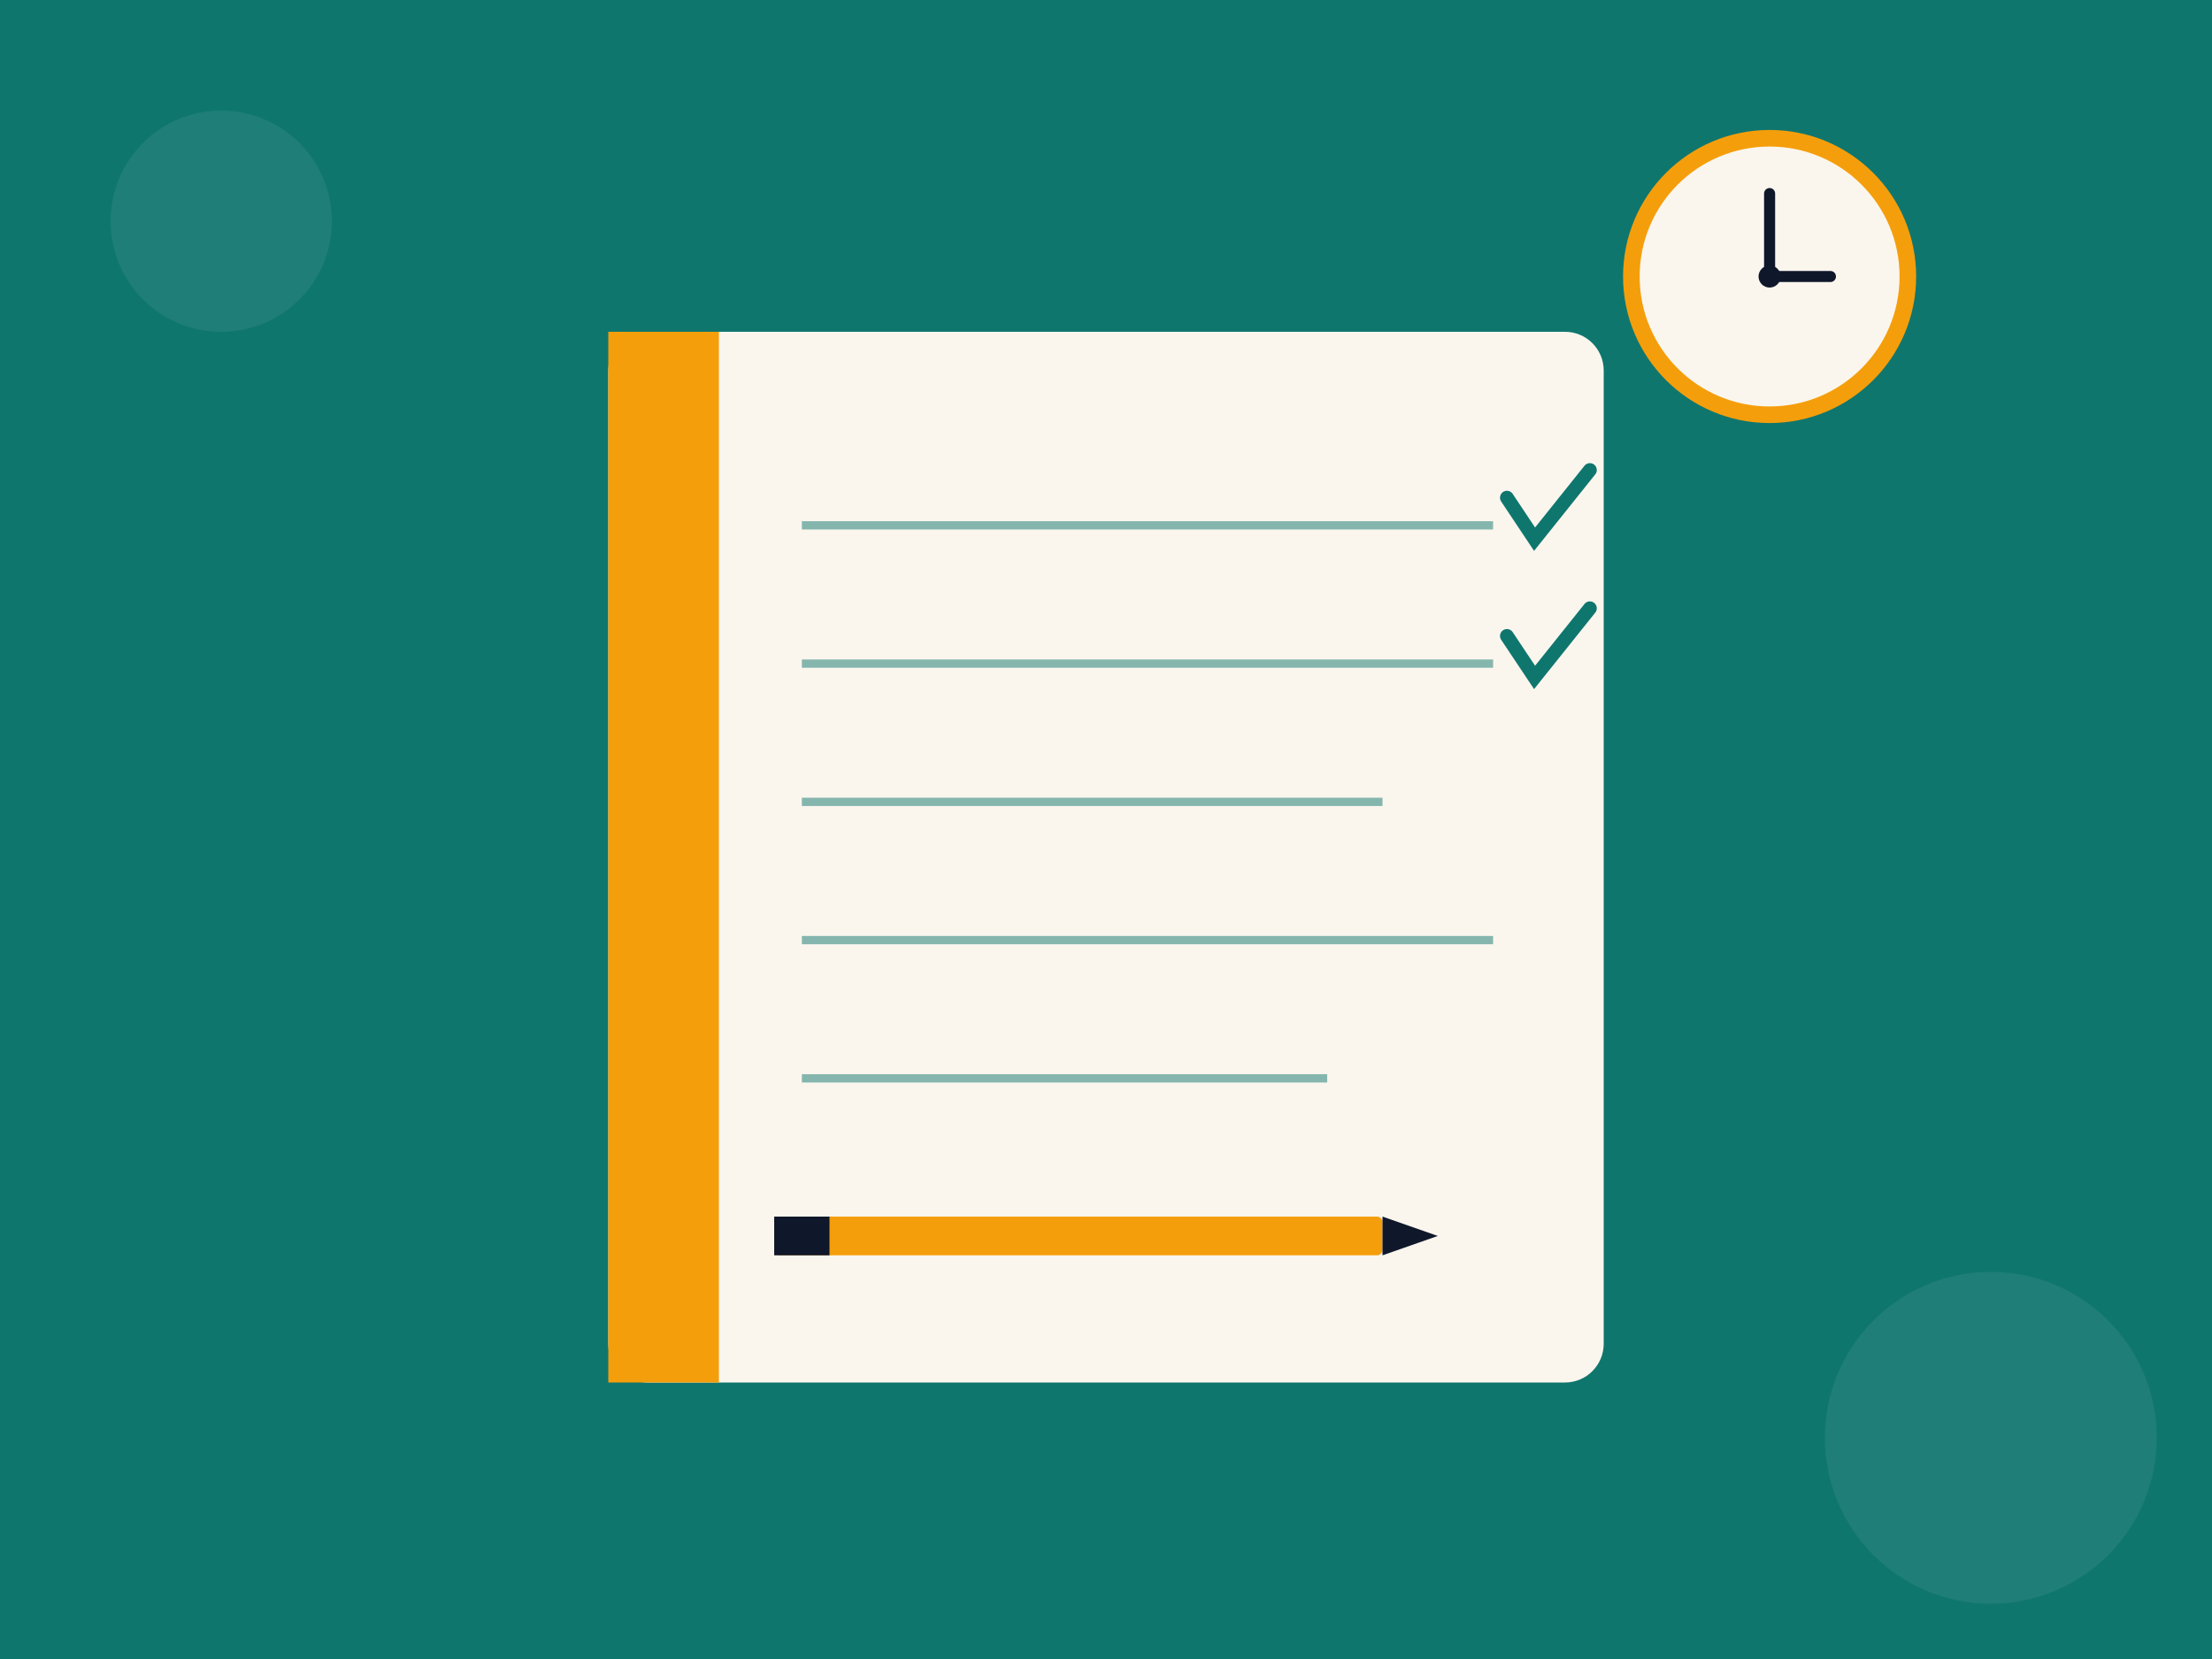
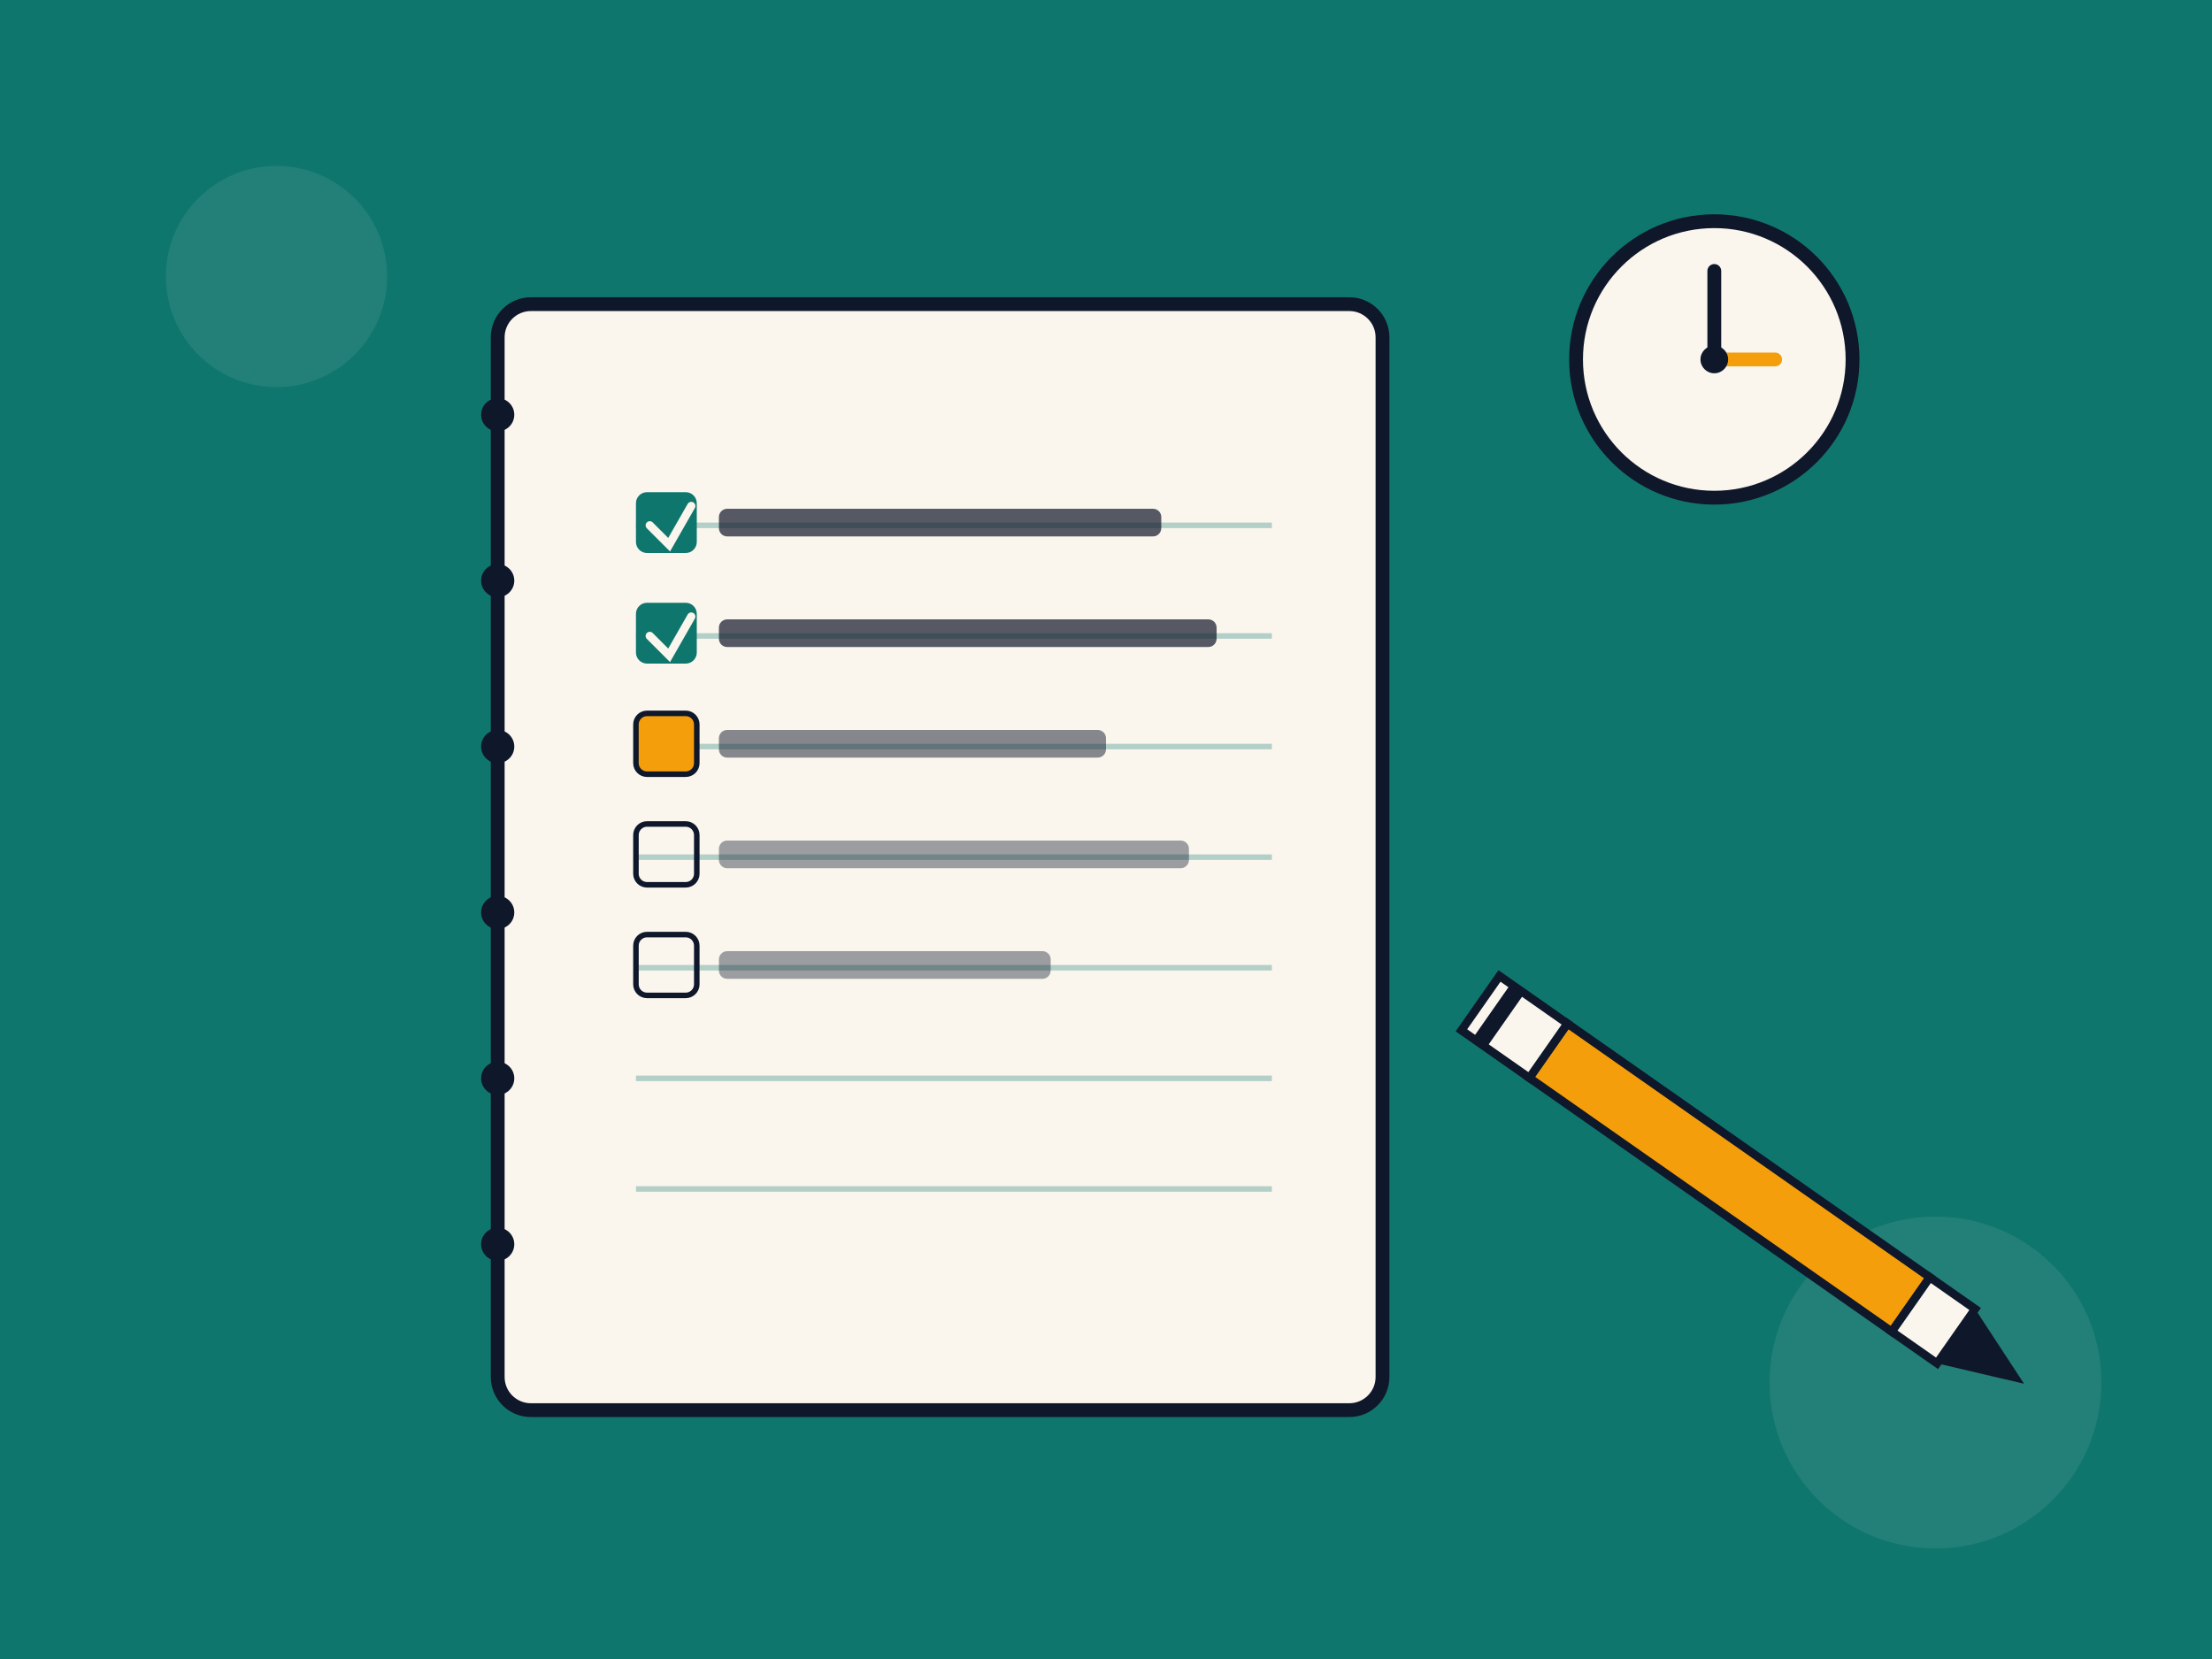
<svg xmlns="http://www.w3.org/2000/svg" viewBox="0 0 800 600" width="800" height="600" preserveAspectRatio="xMidYMid slice">
  <rect width="800" height="600" fill="#0F766E" />
-   <g fill="#FAF6EE" opacity="0.07">
-     <circle cx="80" cy="80" r="40" />
-     <circle cx="720" cy="520" r="60" />
+   <g fill="#FAF6EE" opacity="0.08">
+     <circle cx="100" cy="100" r="40" />
+     <circle cx="700" cy="500" r="60" />
  </g>
-   <g transform="translate(220 120)">
-     <rect width="360" height="380" rx="14" fill="#FAF6EE" />
-     <rect x="0" y="0" width="40" height="380" fill="#F59E0B" />
-     <g stroke="#0F766E" stroke-width="3" opacity="0.5">
-       <line x1="70" y1="70" x2="320" y2="70" />
-       <line x1="70" y1="120" x2="320" y2="120" />
-       <line x1="70" y1="170" x2="280" y2="170" />
-       <line x1="70" y1="220" x2="320" y2="220" />
-       <line x1="70" y1="270" x2="260" y2="270" />
+   <g transform="translate(180 110)">
+     <rect width="320" height="400" rx="12" fill="#FAF6EE" stroke="#0F172A" stroke-width="5" />
+     <g fill="#0F172A">
+       <circle cx="0" cy="40" r="6" />
+       <circle cx="0" cy="100" r="6" />
+       <circle cx="0" cy="160" r="6" />
+       <circle cx="0" cy="220" r="6" />
+       <circle cx="0" cy="280" r="6" />
+       <circle cx="0" cy="340" r="6" />
    </g>
-     <g stroke="#0F766E" stroke-width="5" stroke-linecap="round" fill="none">
-       <path d="M325 60 L335 75 L355 50" />
-       <path d="M325 110 L335 125 L355 100" />
+     <g stroke="#0F766E" stroke-width="2" opacity="0.3">
+       <line x1="50" y1="80" x2="280" y2="80" />
+       <line x1="50" y1="120" x2="280" y2="120" />
+       <line x1="50" y1="160" x2="280" y2="160" />
+       <line x1="50" y1="200" x2="280" y2="200" />
+       <line x1="50" y1="240" x2="280" y2="240" />
+       <line x1="50" y1="280" x2="280" y2="280" />
+       <line x1="50" y1="320" x2="280" y2="320" />
    </g>
-     <g transform="translate(60 320)">
-       <rect width="220" height="14" fill="#F59E0B" rx="2" />
-       <polygon points="220,0 240,7 220,14" fill="#0F172A" />
-       <rect x="0" y="0" width="20" height="14" fill="#0F172A" />
+     <g>
+       <rect x="50" y="68" width="22" height="22" rx="4" fill="#0F766E" />
+       <path d="M55 80 L62 87 L70 73" stroke="#FAF6EE" stroke-width="3" fill="none" stroke-linecap="round" />
+       <rect x="80" y="74" width="160" height="10" rx="3" fill="#0F172A" opacity="0.7" />
+     </g>
+     <g>
+       <rect x="50" y="108" width="22" height="22" rx="4" fill="#0F766E" />
+       <path d="M55 120 L62 127 L70 113" stroke="#FAF6EE" stroke-width="3" fill="none" stroke-linecap="round" />
+       <rect x="80" y="114" width="180" height="10" rx="3" fill="#0F172A" opacity="0.7" />
+     </g>
+     <g>
+       <rect x="50" y="148" width="22" height="22" rx="4" fill="#F59E0B" stroke="#0F172A" stroke-width="2" />
+       <rect x="80" y="154" width="140" height="10" rx="3" fill="#0F172A" opacity="0.5" />
+     </g>
+     <g>
+       <rect x="50" y="188" width="22" height="22" rx="4" fill="none" stroke="#0F172A" stroke-width="2" />
+       <rect x="80" y="194" width="170" height="10" rx="3" fill="#0F172A" opacity="0.4" />
+     </g>
+     <g>
+       <rect x="50" y="228" width="22" height="22" rx="4" fill="none" stroke="#0F172A" stroke-width="2" />
+       <rect x="80" y="234" width="120" height="10" rx="3" fill="#0F172A" opacity="0.4" />
    </g>
  </g>
-   <g transform="translate(640 100)">
-     <circle r="50" fill="#FAF6EE" stroke="#F59E0B" stroke-width="6" />
-     <line x1="0" y1="0" x2="0" y2="-30" stroke="#0F172A" stroke-width="4" stroke-linecap="round" />
-     <line x1="0" y1="0" x2="22" y2="0" stroke="#0F172A" stroke-width="4" stroke-linecap="round" />
-     <circle r="4" fill="#0F172A" />
+   <g transform="translate(560 380) rotate(35)">
+     <rect x="0" y="-12" width="160" height="24" fill="#F59E0B" stroke="#0F172A" stroke-width="3" />
+     <rect x="160" y="-12" width="20" height="24" fill="#FAF6EE" stroke="#0F172A" stroke-width="3" />
+     <polygon points="180,-12 210,0 180,12" fill="#0F172A" />
+     <rect x="-30" y="-12" width="30" height="24" fill="#FAF6EE" stroke="#0F172A" stroke-width="3" />
+     <rect x="-25" y="-12" width="6" height="24" fill="#0F172A" />
+   </g>
+   <g transform="translate(620 130)">
+     <circle r="50" fill="#FAF6EE" stroke="#0F172A" stroke-width="5" />
+     <line x1="0" y1="0" x2="0" y2="-32" stroke="#0F172A" stroke-width="5" stroke-linecap="round" />
+     <line x1="0" y1="0" x2="22" y2="0" stroke="#F59E0B" stroke-width="5" stroke-linecap="round" />
+     <circle r="5" fill="#0F172A" />
  </g>
</svg>
